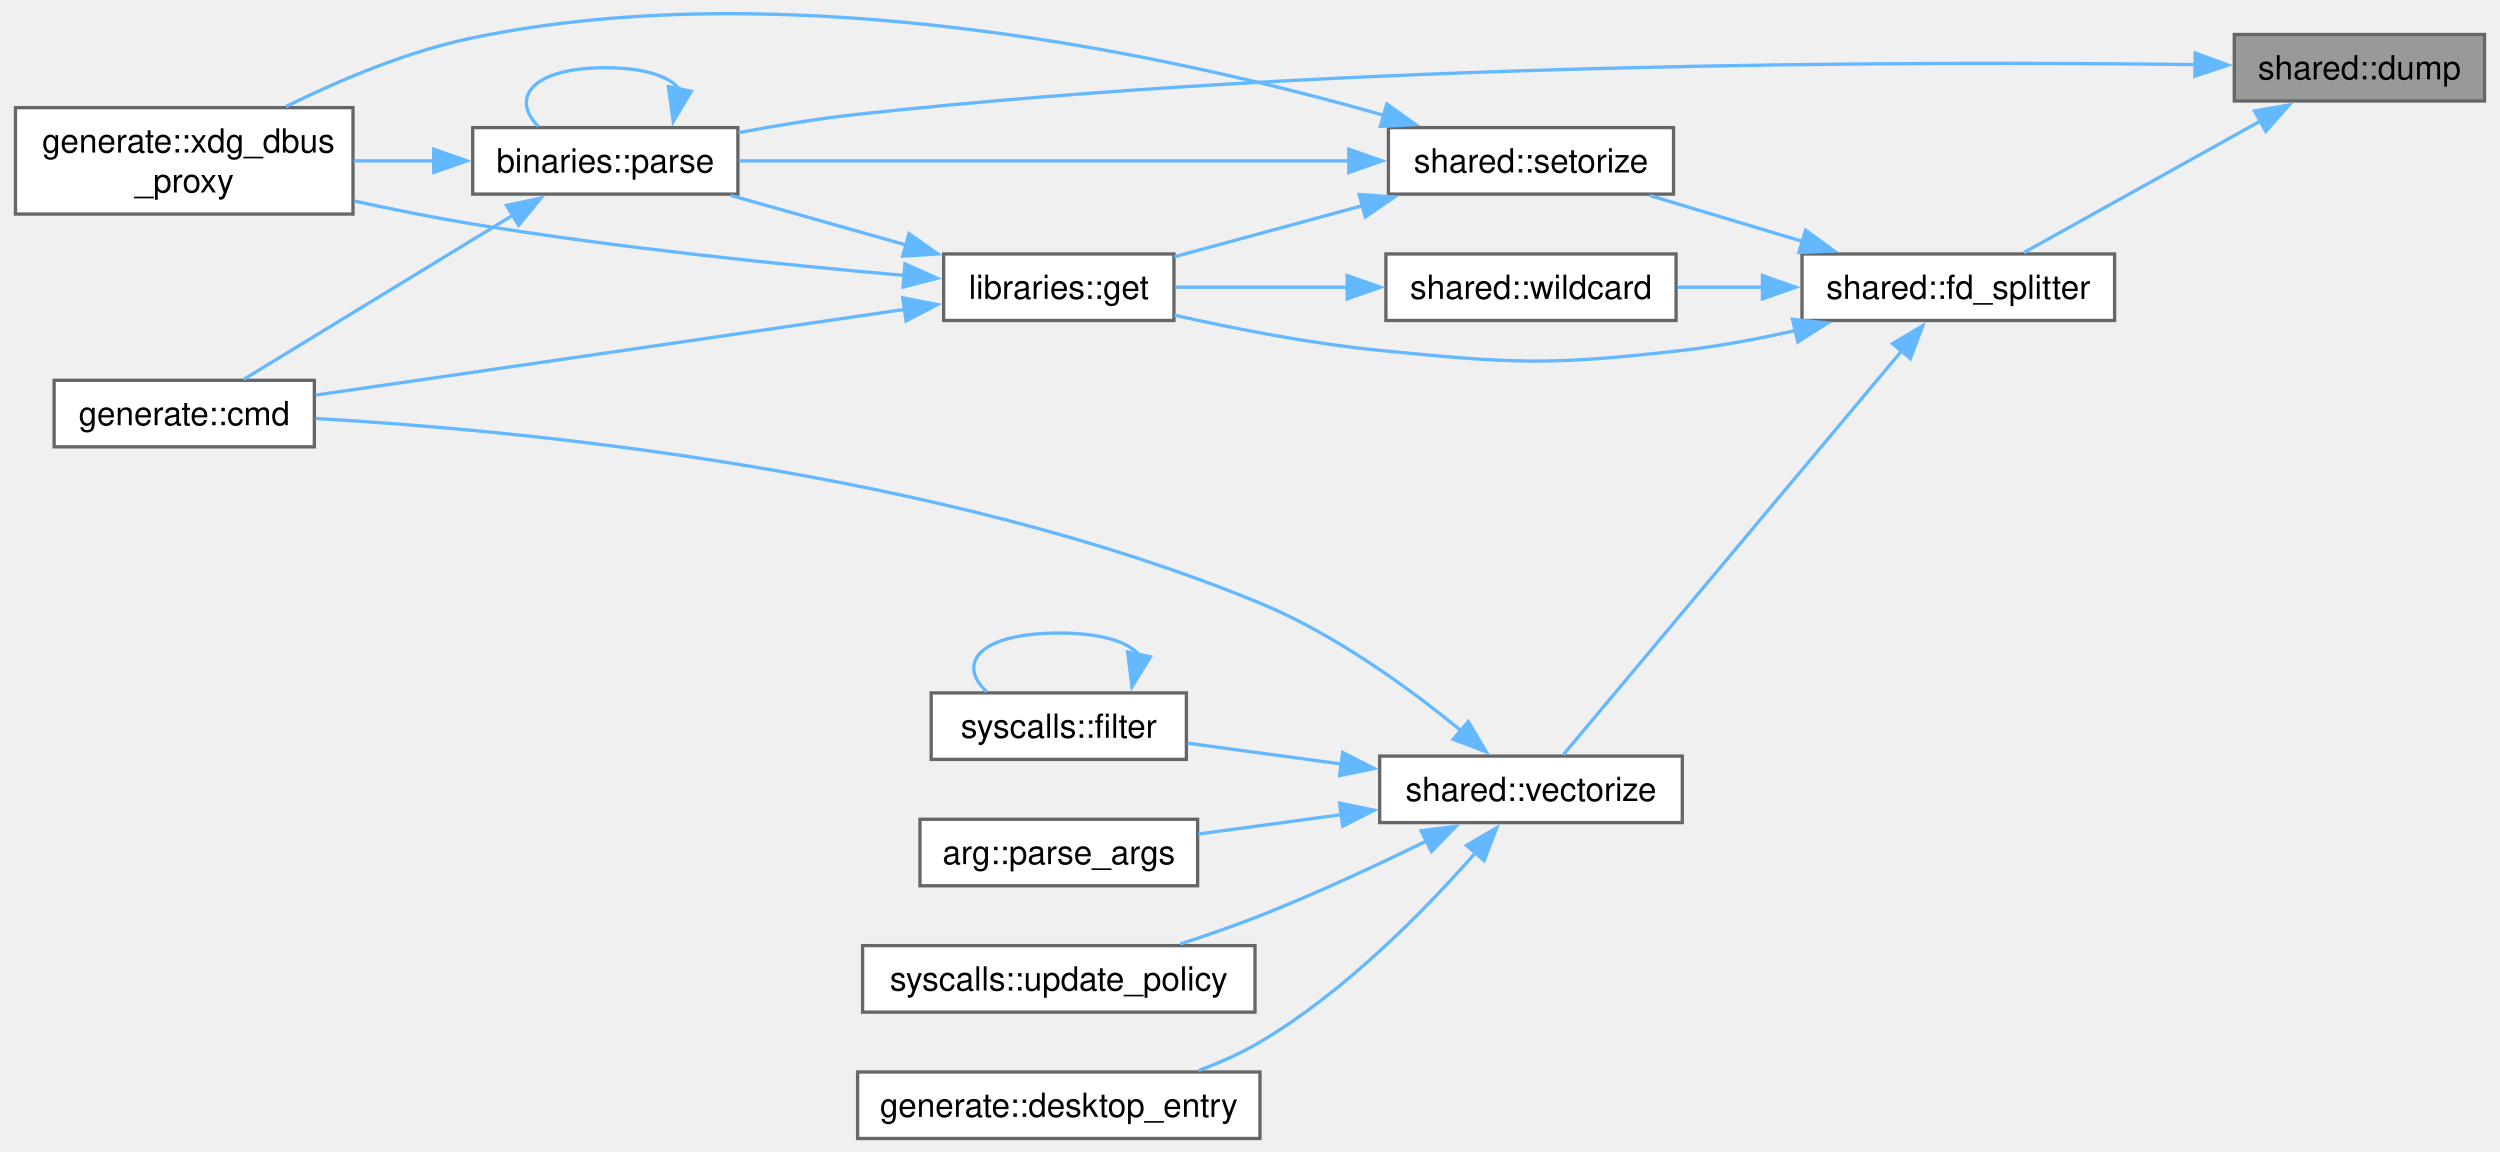
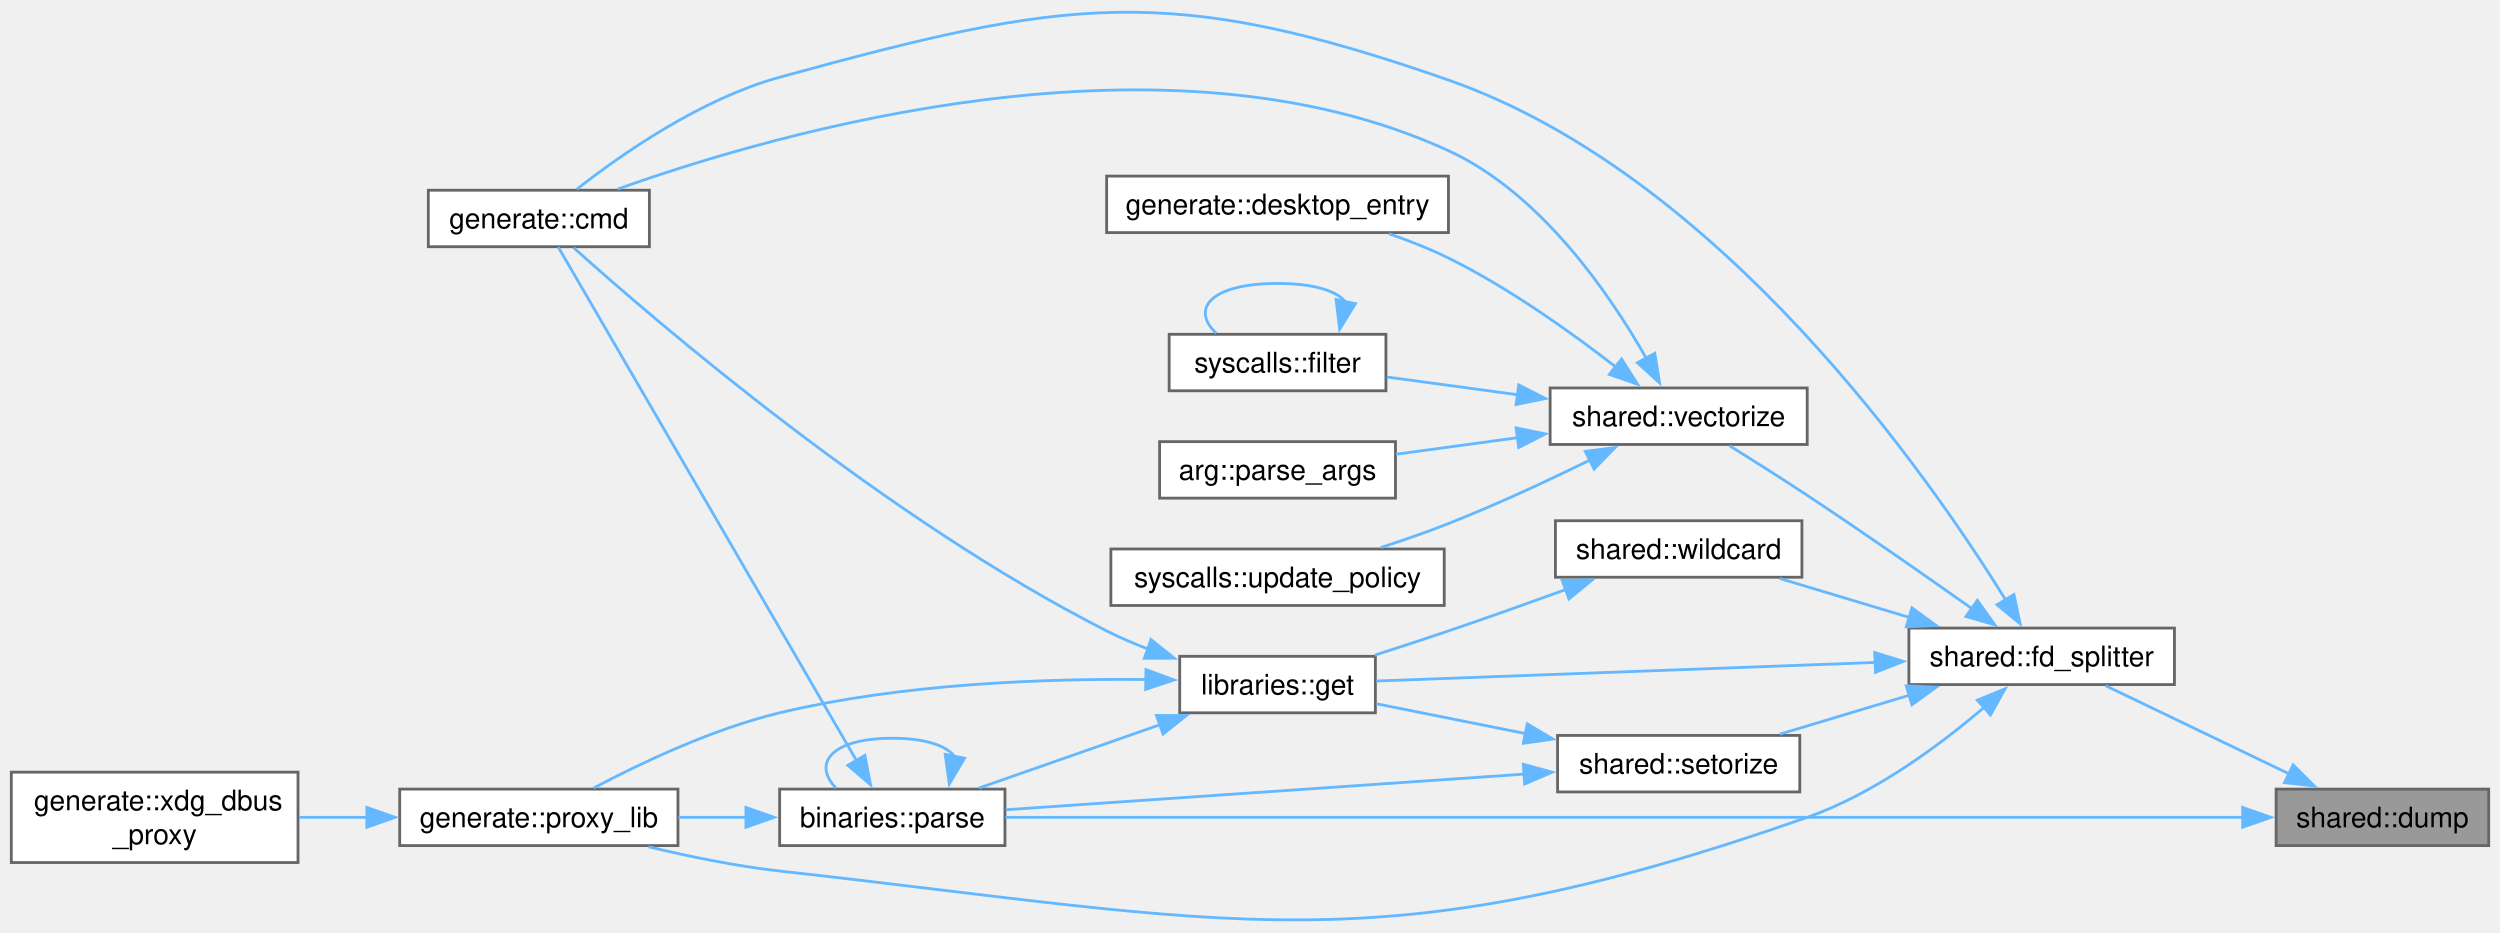
- <svg xmlns="http://www.w3.org/2000/svg" xmlns:xlink="http://www.w3.org/1999/xlink" width="751pt" height="346pt" viewBox="0.00 0.00 750.50 346.37">
-   <g id="graph0" class="graph" transform="scale(1 1) rotate(0) translate(4 342.37)">
+ <svg xmlns="http://www.w3.org/2000/svg" xmlns:xlink="http://www.w3.org/1999/xlink" width="885pt" height="330pt" viewBox="0.00 0.00 885.00 329.58">
+   <g id="graph0" class="graph" transform="scale(1 1) rotate(0) translate(4 325.58)">
    <g id="Node000001" class="node">
      <g id="a_Node000001">
        <a xlink:title="A Blocking Parser that returns the output in a single string.">
-           <polygon fill="#999999" stroke="#666666" points="742.5,-332 667.25,-332 667.25,-312 742.5,-312 742.5,-332" />
-           <text text-anchor="middle" x="704.88" y="-318.5" font-family="Helvetica,sans-Serif" font-size="10.00">shared::dump</text>
+           <polygon fill="#999999" stroke="#666666" points="877,-46.45 801.75,-46.45 801.75,-26.45 877,-26.45 877,-46.45" />
+           <text text-anchor="middle" x="839.38" y="-32.95" font-family="Helvetica,sans-Serif" font-size="10.00">shared::dump</text>
        </a>
      </g>
    </g>
    <g id="Node000002" class="node">
      <g id="a_Node000002">
-         <a xlink:href="namespaceshared.html#a3736db9aa00bd9e0a56aeaf1057066c0" target="_top" xlink:title="Split the contents of an FD.">
-           <polygon fill="white" stroke="#666666" points="631.25,-266 537.25,-266 537.25,-246 631.25,-246 631.25,-266" />
-           <text text-anchor="middle" x="584.25" y="-252.5" font-family="Helvetica,sans-Serif" font-size="10.00">shared::fd_splitter</text>
+         <a xlink:href="namespaceshared.html#a9ed709af90ab0108e5c3a8afdd3e7042" target="_top" xlink:title="Split the contents of an FD.">
+           <polygon fill="white" stroke="#666666" points="765.75,-103.45 671.75,-103.45 671.75,-83.45 765.75,-83.45 765.75,-103.45" />
+           <text text-anchor="middle" x="718.75" y="-89.95" font-family="Helvetica,sans-Serif" font-size="10.00">shared::fd_splitter</text>
        </a>
      </g>
    </g>
    <g id="edge1_Node000001_Node000002" class="edge">
      <g id="a_edge1_Node000001_Node000002">
        <a xlink:title=" ">
-           <path fill="none" stroke="#63b8ff" d="M675.23,-306.06C653.09,-293.75 623.1,-277.06 603.96,-266.41" />
-           <polygon fill="#63b8ff" stroke="#63b8ff" points="673.32,-309 683.76,-310.81 676.72,-302.89 673.32,-309" />
+           <path fill="none" stroke="#63b8ff" d="M806.43,-51.8C785.81,-61.7 759.56,-74.32 741.37,-83.06" />
+           <polygon fill="#63b8ff" stroke="#63b8ff" points="807.76,-55.04 815.25,-47.56 804.72,-48.73 807.76,-55.04" />
        </a>
      </g>
    </g>
    <g id="Node000005" class="node">
      <g id="a_Node000005">
        <a xlink:href="namespacebinaries.html#ac1478c81b2eb2c4ecdba98e92c4e7651" target="_top" xlink:title="Parse a binary to determine dependencies.">
-           <polygon fill="white" stroke="#666666" points="217.25,-304 137.5,-304 137.5,-284 217.25,-284 217.25,-304" />
-           <text text-anchor="middle" x="177.38" y="-290.5" font-family="Helvetica,sans-Serif" font-size="10.00">binaries::parse</text>
-         </a>
-       </g>
-     </g>
-     <g id="edge22_Node000001_Node000005" class="edge">
-       <g id="a_edge22_Node000001_Node000005">
-         <a xlink:title=" ">
-           <path fill="none" stroke="#63b8ff" d="M655.66,-322.94C573.03,-324 399.13,-323.87 253.25,-308 241.55,-306.73 228.93,-304.65 217.46,-302.48" />
-           <polygon fill="#63b8ff" stroke="#63b8ff" points="655.48,-326.44 665.43,-322.8 655.38,-319.44 655.48,-326.44" />
+           <polygon fill="white" stroke="#666666" points="351.75,-46.45 272,-46.45 272,-26.45 351.75,-26.45 351.75,-46.45" />
+           <text text-anchor="middle" x="311.88" y="-32.95" font-family="Helvetica,sans-Serif" font-size="10.00">binaries::parse</text>
+         </a>
+       </g>
+     </g>
+     <g id="edge24_Node000001_Node000005" class="edge">
+       <g id="a_edge24_Node000001_Node000005">
+         <a xlink:title=" ">
+           <path fill="none" stroke="#63b8ff" d="M790.11,-36.45C686.88,-36.45 446.34,-36.45 351.91,-36.45" />
+           <polygon fill="#63b8ff" stroke="#63b8ff" points="789.91,-39.95 799.91,-36.45 789.91,-32.95 789.91,-39.95" />
        </a>
      </g>
    </g>
    <g id="Node000003" class="node">
      <g id="a_Node000003">
-         <a xlink:href="namespacelibraries.html#a4dfd6ab45adf8dc18ea57bc1f88eaedf" target="_top" xlink:title="Recursively resolve all shared-libraries needed by a library.">
-           <polygon fill="white" stroke="#666666" points="348.38,-266 279.12,-266 279.12,-246 348.38,-246 348.38,-266" />
-           <text text-anchor="middle" x="313.75" y="-252.5" font-family="Helvetica,sans-Serif" font-size="10.00">libraries::get</text>
+         <a xlink:href="namespacegenerate.html#a38dcdfdf9293b8aafe77392021d65019" target="_top" xlink:title="Generate the bulk of the main program command.">
+           <polygon fill="white" stroke="#666666" points="225.88,-258.45 147.62,-258.45 147.62,-238.45 225.88,-238.45 225.88,-258.45" />
+           <text text-anchor="middle" x="186.75" y="-244.95" font-family="Helvetica,sans-Serif" font-size="10.00">generate::cmd</text>
        </a>
      </g>
    </g>
    <g id="edge2_Node000002_Node000003" class="edge">
      <g id="a_edge2_Node000002_Node000003">
        <a xlink:title=" ">
-           <path fill="none" stroke="#63b8ff" d="M535.55,-243.02C524.38,-240.52 512.47,-238.28 501.25,-237 461.07,-232.41 450.5,-233.03 410.25,-237 389.56,-239.04 366.7,-243.5 348.54,-247.59" />
-           <polygon fill="#63b8ff" stroke="#63b8ff" points="534.41,-246.35 544.94,-245.24 536.01,-239.54 534.41,-246.35" />
+           <path fill="none" stroke="#63b8ff" d="M706.06,-113.34C678.54,-157.78 604.69,-263.87 508.75,-297.45 409.43,-332.21 373.47,-326.29 272,-298.45 243.95,-290.75 215.78,-271.03 200.17,-258.78" />
+           <polygon fill="#63b8ff" stroke="#63b8ff" points="708.94,-115.34 711.12,-104.97 702.95,-111.71 708.94,-115.34" />
+         </a>
+       </g>
+     </g>
+     <g id="Node000004" class="node">
+       <g id="a_Node000004">
+         <a xlink:href="namespacelibraries.html#a4dfd6ab45adf8dc18ea57bc1f88eaedf" target="_top" xlink:title="Recursively resolve all shared-libraries needed by a library.">
+           <polygon fill="white" stroke="#666666" points="482.88,-93.45 413.62,-93.45 413.62,-73.45 482.88,-73.45 482.88,-93.45" />
+           <text text-anchor="middle" x="448.25" y="-79.95" font-family="Helvetica,sans-Serif" font-size="10.00">libraries::get</text>
+         </a>
+       </g>
+     </g>
+     <g id="edge3_Node000002_Node000004" class="edge">
+       <g id="a_edge3_Node000002_Node000004">
+         <a xlink:title=" ">
+           <path fill="none" stroke="#63b8ff" d="M659.86,-91.29C606.02,-89.29 527.64,-86.37 483.24,-84.71" />
+           <polygon fill="#63b8ff" stroke="#63b8ff" points="659.65,-94.79 669.77,-91.66 659.91,-87.79 659.65,-94.79" />
+         </a>
+       </g>
+     </g>
+     <g id="Node000006" class="node">
+       <g id="a_Node000006">
+         <a xlink:href="namespacegenerate.html#a17cf0da8addab269d21c2c8074d85c4e" target="_top" xlink:title="Setup the Proxy's SOF.">
+           <polygon fill="white" stroke="#666666" points="236,-46.45 137.5,-46.45 137.5,-26.45 236,-26.45 236,-46.45" />
+           <text text-anchor="middle" x="186.75" y="-32.95" font-family="Helvetica,sans-Serif" font-size="10.00">generate::proxy_lib</text>
+         </a>
+       </g>
+     </g>
+     <g id="edge11_Node000002_Node000006" class="edge">
+       <g id="a_edge11_Node000002_Node000006">
+         <a xlink:title=" ">
+           <path fill="none" stroke="#63b8ff" d="M698.67,-75.64C683.04,-62.25 659.69,-44.84 635.75,-36.45 482.98,17.1 432.89,0.47 272,-17.45 256.65,-19.16 240.01,-22.57 225.61,-26.03" />
+           <polygon fill="#63b8ff" stroke="#63b8ff" points="695.98,-77.93 705.78,-81.95 700.62,-72.7 695.98,-77.93" />
+         </a>
+       </g>
+     </g>
+     <g id="Node000008" class="node">
+       <g id="a_Node000008">
+         <a xlink:href="namespaceshared.html#a219683cbcfb575bb29797638cadafb7b" target="_top" xlink:title="A Blocking Parser that splits the output into a set.">
+           <polygon fill="white" stroke="#666666" points="633.12,-65.45 547.38,-65.45 547.38,-45.45 633.12,-45.45 633.12,-65.45" />
+           <text text-anchor="middle" x="590.25" y="-51.95" font-family="Helvetica,sans-Serif" font-size="10.00">shared::setorize</text>
+         </a>
+       </g>
+     </g>
+     <g id="edge12_Node000002_Node000008" class="edge">
+       <g id="a_edge12_Node000002_Node000008">
+         <a xlink:title=" ">
+           <path fill="none" stroke="#63b8ff" d="M672.11,-79.74C656.92,-75.18 640.27,-70.17 626.04,-65.9" />
+           <polygon fill="#63b8ff" stroke="#63b8ff" points="670.81,-83 681.4,-82.53 672.83,-76.3 670.81,-83" />
+         </a>
+       </g>
+     </g>
+     <g id="Node000009" class="node">
+       <g id="a_Node000009">
+         <a xlink:href="namespaceshared.html#ae5d42a7f6819f149991304227a611c78" target="_top" xlink:title="A Blocking Parser that splits the output into a vector.">
+           <polygon fill="white" stroke="#666666" points="635.75,-188.45 544.75,-188.45 544.75,-168.45 635.75,-168.45 635.75,-188.45" />
+           <text text-anchor="middle" x="590.25" y="-174.95" font-family="Helvetica,sans-Serif" font-size="10.00">shared::vectorize</text>
+         </a>
+       </g>
+     </g>
+     <g id="edge15_Node000002_Node000009" class="edge">
+       <g id="a_edge15_Node000002_Node000009">
+         <a xlink:title=" ">
+           <path fill="none" stroke="#63b8ff" d="M694.07,-110.33C677.8,-121.83 655.63,-137.3 635.75,-150.45 626.77,-156.39 616.61,-162.8 608.27,-167.99" />
+           <polygon fill="#63b8ff" stroke="#63b8ff" points="696,-113.26 702.14,-104.62 691.95,-107.55 696,-113.26" />
+         </a>
+       </g>
+     </g>
+     <g id="Node000014" class="node">
+       <g id="a_Node000014">
+         <a xlink:href="namespaceshared.html#a6955b6b671ef8b660a0d6ed018712923" target="_top" xlink:title="Resolve wildcard patterns.">
+           <polygon fill="white" stroke="#666666" points="633.88,-141.45 546.62,-141.45 546.62,-121.45 633.88,-121.45 633.88,-141.45" />
+           <text text-anchor="middle" x="590.25" y="-127.95" font-family="Helvetica,sans-Serif" font-size="10.00">shared::wildcard</text>
+         </a>
+       </g>
+     </g>
+     <g id="edge22_Node000002_Node000014" class="edge">
+       <g id="a_edge22_Node000002_Node000014">
+         <a xlink:title=" ">
+           <path fill="none" stroke="#63b8ff" d="M672.11,-107.16C656.92,-111.72 640.27,-116.72 626.04,-121" />
+           <polygon fill="#63b8ff" stroke="#63b8ff" points="672.83,-110.6 681.4,-104.37 670.81,-103.89 672.83,-110.6" />
+         </a>
+       </g>
+     </g>
+     <g id="edge4_Node000004_Node000003" class="edge">
+       <g id="a_edge4_Node000004_Node000003">
+         <a xlink:title=" ">
+           <path fill="none" stroke="#63b8ff" d="M402.65,-95.94C397.53,-97.89 392.46,-100.06 387.75,-102.45 309.17,-142.35 228.19,-211.97 199.04,-238.12" />
+           <polygon fill="#63b8ff" stroke="#63b8ff" points="403.43,-99.38 411.71,-92.77 401.12,-92.77 403.43,-99.38" />
+         </a>
+       </g>
+     </g>
+     <g id="edge5_Node000004_Node000005" class="edge">
+       <g id="a_edge5_Node000004_Node000005">
+         <a xlink:title=" ">
+           <path fill="none" stroke="#63b8ff" d="M406.75,-69.28C386.12,-62.06 361.47,-53.45 342.61,-46.85" />
+           <polygon fill="#63b8ff" stroke="#63b8ff" points="405.4,-72.52 416,-72.52 407.72,-65.91 405.4,-72.52" />
+         </a>
+       </g>
+     </g>
+     <g id="edge10_Node000004_Node000006" class="edge">
+       <g id="a_edge10_Node000004_Node000006">
+         <a xlink:title=" ">
+           <path fill="none" stroke="#63b8ff" d="M402.08,-85.24C366.31,-85.62 315.32,-83.84 272,-73.45 248.23,-67.75 222.78,-55.64 206.15,-46.83" />
+           <polygon fill="#63b8ff" stroke="#63b8ff" points="401.68,-88.75 411.62,-85.08 401.56,-81.75 401.68,-88.75" />
+         </a>
+       </g>
+     </g>
+     <g id="edge6_Node000005_Node000003" class="edge">
+       <g id="a_edge6_Node000005_Node000003">
+         <a xlink:title=" ">
+           <path fill="none" stroke="#63b8ff" d="M299.2,-56.55C273.5,-100.81 212.76,-205.38 193.63,-238.32" />
+           <polygon fill="#63b8ff" stroke="#63b8ff" points="302.18,-58.39 304.18,-47.98 296.13,-54.87 302.18,-58.39" />
+         </a>
+       </g>
+     </g>
+     <g id="edge7_Node000005_Node000005" class="edge">
+       <g id="a_edge7_Node000005_Node000005">
+         <a xlink:title=" ">
+           <path fill="none" stroke="#63b8ff" d="M333.99,-57.89C331.14,-61.75 323.77,-64.45 311.88,-64.45 290.12,-64.45 283.5,-55.42 291.99,-46.79" />
+           <polygon fill="#63b8ff" stroke="#63b8ff" points="337.46,-57.38 332.05,-48.27 330.6,-58.76 337.46,-57.38" />
+         </a>
+       </g>
+     </g>
+     <g id="edge8_Node000005_Node000006" class="edge">
+       <g id="a_edge8_Node000005_Node000006">
+         <a xlink:title=" ">
+           <path fill="none" stroke="#63b8ff" d="M260.19,-36.45C252.25,-36.45 244.06,-36.45 236.17,-36.45" />
+           <polygon fill="#63b8ff" stroke="#63b8ff" points="260.07,-39.95 270.07,-36.45 260.07,-32.95 260.07,-39.95" />
        </a>
      </g>
    </g>
    <g id="Node000007" class="node">
      <g id="a_Node000007">
-         <a xlink:href="namespaceshared.html#a219683cbcfb575bb29797638cadafb7b" target="_top" xlink:title="A Blocking Parser that splits the output into a set.">
-           <polygon fill="white" stroke="#666666" points="498.62,-304 412.88,-304 412.88,-284 498.62,-284 498.62,-304" />
-           <text text-anchor="middle" x="455.75" y="-290.5" font-family="Helvetica,sans-Serif" font-size="10.00">shared::setorize</text>
-         </a>
-       </g>
-     </g>
-     <g id="edge9_Node000002_Node000007" class="edge">
-       <g id="a_edge9_Node000002_Node000007">
-         <a xlink:title=" ">
-           <path fill="none" stroke="#63b8ff" d="M537.61,-269.71C522.42,-274.27 505.77,-279.28 491.54,-283.55" />
-           <polygon fill="#63b8ff" stroke="#63b8ff" points="538.33,-273.15 546.9,-266.92 536.31,-266.44 538.33,-273.15" />
-         </a>
-       </g>
-     </g>
-     <g id="Node000008" class="node">
-       <g id="a_Node000008">
-         <a xlink:href="namespaceshared.html#ae5d42a7f6819f149991304227a611c78" target="_top" xlink:title="A Blocking Parser that splits the output into a vector.">
-           <polygon fill="white" stroke="#666666" points="501.25,-115 410.25,-115 410.25,-95 501.25,-95 501.25,-115" />
-           <text text-anchor="middle" x="455.75" y="-101.5" font-family="Helvetica,sans-Serif" font-size="10.00">shared::vectorize</text>
-         </a>
-       </g>
-     </g>
-     <g id="edge13_Node000002_Node000008" class="edge">
-       <g id="a_edge13_Node000002_Node000008">
-         <a xlink:title=" ">
-           <path fill="none" stroke="#63b8ff" d="M567.42,-237.11C540.49,-204.96 486.6,-140.63 465.51,-115.45" />
-           <polygon fill="#63b8ff" stroke="#63b8ff" points="564.48,-239.04 573.58,-244.46 569.84,-234.55 564.48,-239.04" />
+         <a xlink:href="namespacegenerate.html#a5c0026523dd30f942c55ad25f1b607b4" target="_top" xlink:title="Spawn an instance of the xdg-dbus-proxy for the application instance.">
+           <polygon fill="white" stroke="#666666" points="101.5,-52.45 0,-52.45 0,-20.45 101.5,-20.45 101.5,-52.45" />
+           <text text-anchor="start" x="8" y="-38.95" font-family="Helvetica,sans-Serif" font-size="10.00">generate::xdg_dbus</text>
+           <text text-anchor="middle" x="50.75" y="-26.95" font-family="Helvetica,sans-Serif" font-size="10.00">_proxy</text>
+         </a>
+       </g>
+     </g>
+     <g id="edge9_Node000006_Node000007" class="edge">
+       <g id="a_edge9_Node000006_Node000007">
+         <a xlink:title=" ">
+           <path fill="none" stroke="#63b8ff" d="M126.08,-36.45C117.99,-36.45 109.76,-36.45 101.86,-36.45" />
+           <polygon fill="#63b8ff" stroke="#63b8ff" points="125.86,-39.95 135.86,-36.45 125.86,-32.95 125.86,-39.95" />
+         </a>
+       </g>
+     </g>
+     <g id="edge13_Node000008_Node000004" class="edge">
+       <g id="a_edge13_Node000008_Node000004">
+         <a xlink:title=" ">
+           <path fill="none" stroke="#63b8ff" d="M536.15,-66.07C518.41,-69.62 499.12,-73.47 483.24,-76.65" />
+           <polygon fill="#63b8ff" stroke="#63b8ff" points="536.64,-69.54 545.76,-64.15 535.27,-62.67 536.64,-69.54" />
+         </a>
+       </g>
+     </g>
+     <g id="edge14_Node000008_Node000005" class="edge">
+       <g id="a_edge14_Node000008_Node000005">
+         <a xlink:title=" ">
+           <path fill="none" stroke="#63b8ff" d="M535.59,-51.76C481.73,-48.06 400.05,-42.44 352.02,-39.14" />
+           <polygon fill="#63b8ff" stroke="#63b8ff" points="535.25,-55.24 545.46,-52.44 535.73,-48.26 535.25,-55.24" />
+         </a>
+       </g>
+     </g>
+     <g id="edge16_Node000009_Node000003" class="edge">
+       <g id="a_edge16_Node000009_Node000003">
+         <a xlink:title=" ">
+           <path fill="none" stroke="#63b8ff" d="M578.78,-198.96C565.84,-221.77 541.46,-257.4 508.75,-272.45 408.49,-318.59 271.87,-279.25 214.67,-258.86" />
+           <polygon fill="#63b8ff" stroke="#63b8ff" points="581.8,-200.72 583.48,-190.26 575.64,-197.4 581.8,-200.72" />
+         </a>
+       </g>
+     </g>
+     <g id="Node000010" class="node">
+       <g id="a_Node000010">
+         <a xlink:href="namespacegenerate.html#aca905bc877bc18f8cb6a2cb1eaec6988" target="_top" xlink:title="Generate a desktop file for the sandbox.">
+           <polygon fill="white" stroke="#666666" points="508.75,-263.45 387.75,-263.45 387.75,-243.45 508.75,-243.45 508.75,-263.45" />
+           <text text-anchor="middle" x="448.25" y="-249.95" font-family="Helvetica,sans-Serif" font-size="10.00">generate::desktop_entry</text>
+         </a>
+       </g>
+     </g>
+     <g id="edge17_Node000009_Node000010" class="edge">
+       <g id="a_edge17_Node000009_Node000010">
+         <a xlink:title=" ">
+           <path fill="none" stroke="#63b8ff" d="M568.07,-195.82C552.44,-207.96 530.24,-223.84 508.75,-234.45 502.14,-237.71 494.84,-240.58 487.69,-243.04" />
+           <polygon fill="#63b8ff" stroke="#63b8ff" points="570.04,-198.72 575.7,-189.77 565.69,-193.24 570.04,-198.72" />
+         </a>
+       </g>
+     </g>
+     <g id="Node000011" class="node">
+       <g id="a_Node000011">
+         <a xlink:href="namespacesyscalls.html#aabdab752b02a21ab92e3af4fabba493b" target="_top" xlink:title="Generate a syscall filter.">
+           <polygon fill="white" stroke="#666666" points="486.62,-207.45 409.88,-207.45 409.88,-187.45 486.62,-187.45 486.62,-207.45" />
+           <text text-anchor="middle" x="448.25" y="-193.95" font-family="Helvetica,sans-Serif" font-size="10.00">syscalls::filter</text>
+         </a>
+       </g>
+     </g>
+     <g id="edge18_Node000009_Node000011" class="edge">
+       <g id="a_edge18_Node000009_Node000011">
+         <a xlink:title=" ">
+           <path fill="none" stroke="#63b8ff" d="M533.42,-186.02C517.81,-188.14 501.22,-190.39 486.93,-192.33" />
+           <polygon fill="#63b8ff" stroke="#63b8ff" points="533.63,-189.53 543.07,-184.72 532.69,-182.59 533.63,-189.53" />
+         </a>
+       </g>
+     </g>
+     <g id="Node000012" class="node">
+       <g id="a_Node000012">
+         <a xlink:href="namespacearg.html#a9da86862acc776f92533ebac921afc40" target="_top" xlink:title="Parse command line arguments.">
+           <polygon fill="white" stroke="#666666" points="490,-169.45 406.5,-169.45 406.5,-149.45 490,-149.45 490,-169.45" />
+           <text text-anchor="middle" x="448.25" y="-155.95" font-family="Helvetica,sans-Serif" font-size="10.00">arg::parse_args</text>
+         </a>
+       </g>
+     </g>
+     <g id="edge20_Node000009_Node000012" class="edge">
+       <g id="a_edge20_Node000009_Node000012">
+         <a xlink:title=" ">
+           <path fill="none" stroke="#63b8ff" d="M533.25,-170.85C518.87,-168.9 503.65,-166.83 490.19,-165" />
+           <polygon fill="#63b8ff" stroke="#63b8ff" points="532.69,-174.3 543.07,-172.18 533.63,-167.37 532.69,-174.3" />
        </a>
      </g>
    </g>
    <g id="Node000013" class="node">
      <g id="a_Node000013">
-         <a xlink:href="namespaceshared.html#a6955b6b671ef8b660a0d6ed018712923" target="_top" xlink:title="Resolve wildcard patterns.">
-           <polygon fill="white" stroke="#666666" points="499.38,-266 412.12,-266 412.12,-246 499.38,-246 499.38,-266" />
-           <text text-anchor="middle" x="455.75" y="-252.5" font-family="Helvetica,sans-Serif" font-size="10.00">shared::wildcard</text>
-         </a>
-       </g>
-     </g>
-     <g id="edge20_Node000002_Node000013" class="edge">
-       <g id="a_edge20_Node000002_Node000013">
-         <a xlink:title=" ">
-           <path fill="none" stroke="#63b8ff" d="M525.59,-256C516.9,-256 508.08,-256 499.77,-256" />
-           <polygon fill="#63b8ff" stroke="#63b8ff" points="525.35,-259.5 535.35,-256 525.35,-252.5 525.35,-259.5" />
-         </a>
-       </g>
-     </g>
-     <g id="Node000004" class="node">
-       <g id="a_Node000004">
-         <a xlink:href="namespacegenerate.html#a38dcdfdf9293b8aafe77392021d65019" target="_top" xlink:title="Generate the bulk of the main program command.">
-           <polygon fill="white" stroke="#666666" points="89.88,-228 11.62,-228 11.62,-208 89.88,-208 89.88,-228" />
-           <text text-anchor="middle" x="50.75" y="-214.5" font-family="Helvetica,sans-Serif" font-size="10.00">generate::cmd</text>
-         </a>
-       </g>
-     </g>
-     <g id="edge3_Node000003_Node000004" class="edge">
-       <g id="a_edge3_Node000003_Node000004">
-         <a xlink:title=" ">
-           <path fill="none" stroke="#63b8ff" d="M267.56,-249.36C251.66,-247.03 233.66,-244.39 217.25,-242 173.72,-235.65 123.75,-228.41 90.21,-223.56" />
-           <polygon fill="#63b8ff" stroke="#63b8ff" points="266.82,-252.79 277.22,-250.78 267.84,-245.86 266.82,-252.79" />
-         </a>
-       </g>
-     </g>
-     <g id="edge4_Node000003_Node000005" class="edge">
-       <g id="a_edge4_Node000003_Node000005">
-         <a xlink:title=" ">
-           <path fill="none" stroke="#63b8ff" d="M267.94,-268.67C250.78,-273.53 231.42,-279 215.1,-283.61" />
-           <polygon fill="#63b8ff" stroke="#63b8ff" points="268.71,-272.09 277.39,-266 266.81,-265.35 268.71,-272.09" />
-         </a>
-       </g>
-     </g>
-     <g id="Node000006" class="node">
-       <g id="a_Node000006">
-         <a xlink:href="namespacegenerate.html#a5c0026523dd30f942c55ad25f1b607b4" target="_top" xlink:title="Spawn an instance of the xdg-dbus-proxy for the application instance.">
-           <polygon fill="white" stroke="#666666" points="101.5,-310 0,-310 0,-278 101.5,-278 101.5,-310" />
-           <text text-anchor="start" x="8" y="-296.5" font-family="Helvetica,sans-Serif" font-size="10.00">generate::xdg_dbus</text>
-           <text text-anchor="middle" x="50.75" y="-284.5" font-family="Helvetica,sans-Serif" font-size="10.00">_proxy</text>
-         </a>
-       </g>
-     </g>
-     <g id="edge8_Node000003_Node000006" class="edge">
-       <g id="a_edge8_Node000003_Node000006">
-         <a xlink:title=" ">
-           <path fill="none" stroke="#63b8ff" d="M267.25,-259.55C231.76,-262.65 181.32,-267.79 137.5,-275 125.91,-276.91 113.54,-279.38 101.9,-281.92" />
-           <polygon fill="#63b8ff" stroke="#63b8ff" points="267.5,-263.04 277.17,-258.7 266.91,-256.07 267.5,-263.04" />
-         </a>
-       </g>
-     </g>
-     <g id="edge5_Node000005_Node000004" class="edge">
-       <g id="a_edge5_Node000005_Node000004">
-         <a xlink:title=" ">
-           <path fill="none" stroke="#63b8ff" d="M149.53,-277.63C124.97,-262.65 89.4,-240.96 68.61,-228.28" />
-           <polygon fill="#63b8ff" stroke="#63b8ff" points="147.66,-280.59 158.02,-282.8 151.3,-274.61 147.66,-280.59" />
-         </a>
-       </g>
-     </g>
-     <g id="edge6_Node000005_Node000005" class="edge">
-       <g id="a_edge6_Node000005_Node000005">
-         <a xlink:title=" ">
-           <path fill="none" stroke="#63b8ff" d="M199.76,-315.44C196.87,-319.3 189.41,-322 177.38,-322 155.36,-322 148.66,-312.98 157.26,-304.34" />
-           <polygon fill="#63b8ff" stroke="#63b8ff" points="203.22,-314.92 197.8,-305.82 196.36,-316.32 203.22,-314.92" />
-         </a>
-       </g>
-     </g>
-     <g id="edge7_Node000005_Node000006" class="edge">
-       <g id="a_edge7_Node000005_Node000006">
-         <a xlink:title=" ">
-           <path fill="none" stroke="#63b8ff" d="M125.86,-294C117.89,-294 109.66,-294 101.7,-294" />
-           <polygon fill="#63b8ff" stroke="#63b8ff" points="125.77,-297.5 135.77,-294 125.77,-290.5 125.77,-297.5" />
-         </a>
-       </g>
-     </g>
-     <g id="edge10_Node000007_Node000003" class="edge">
-       <g id="a_edge10_Node000007_Node000003">
-         <a xlink:title=" ">
-           <path fill="none" stroke="#63b8ff" d="M405.08,-280.52C386.33,-275.43 365.45,-269.76 348.49,-265.16" />
-           <polygon fill="#63b8ff" stroke="#63b8ff" points="404.1,-283.88 414.66,-283.12 405.93,-277.12 404.1,-283.88" />
-         </a>
-       </g>
-     </g>
-     <g id="edge11_Node000007_Node000005" class="edge">
-       <g id="a_edge11_Node000007_Node000005">
-         <a xlink:title=" ">
-           <path fill="none" stroke="#63b8ff" d="M401.09,-294C347.23,-294 265.55,-294 217.52,-294" />
-           <polygon fill="#63b8ff" stroke="#63b8ff" points="400.96,-297.5 410.96,-294 400.96,-290.5 400.96,-297.5" />
-         </a>
-       </g>
-     </g>
-     <g id="edge12_Node000007_Node000006" class="edge">
-       <g id="a_edge12_Node000007_Node000006">
-         <a xlink:title=" ">
-           <path fill="none" stroke="#63b8ff" d="M411.67,-307.65C350.3,-325.16 234.38,-351.01 137.5,-331 117.97,-326.97 97.41,-318.27 81.32,-310.32" />
-           <polygon fill="#63b8ff" stroke="#63b8ff" points="412.41,-311.09 421.03,-304.92 410.45,-304.37 412.41,-311.09" />
-         </a>
-       </g>
-     </g>
-     <g id="edge14_Node000008_Node000004" class="edge">
-       <g id="a_edge14_Node000008_Node000004">
-         <a xlink:title=" ">
-           <path fill="none" stroke="#63b8ff" d="M434.78,-122.6C419.32,-135.27 396.8,-151.7 374.25,-161 277.15,-201.07 152.23,-212.99 90.22,-216.52" />
-           <polygon fill="#63b8ff" stroke="#63b8ff" points="436.89,-125.4 442.28,-116.28 432.38,-120.05 436.89,-125.4" />
-         </a>
-       </g>
-     </g>
-     <g id="Node000009" class="node">
-       <g id="a_Node000009">
-         <a xlink:href="namespacegenerate.html#aca905bc877bc18f8cb6a2cb1eaec6988" target="_top" xlink:title="Generate a desktop file for the sandbox.">
-           <polygon fill="white" stroke="#666666" points="374.25,-20 253.25,-20 253.25,0 374.25,0 374.25,-20" />
-           <text text-anchor="middle" x="313.75" y="-6.5" font-family="Helvetica,sans-Serif" font-size="10.00">generate::desktop_entry</text>
-         </a>
-       </g>
-     </g>
-     <g id="edge15_Node000008_Node000009" class="edge">
-       <g id="a_edge15_Node000008_Node000009">
-         <a xlink:title=" ">
-           <path fill="none" stroke="#63b8ff" d="M439.1,-85.99C424.09,-68.88 399.95,-44.16 374.25,-29 368.55,-25.64 362.19,-22.8 355.81,-20.43" />
-           <polygon fill="#63b8ff" stroke="#63b8ff" points="436.32,-88.13 445.47,-93.46 441.64,-83.58 436.32,-88.13" />
-         </a>
-       </g>
-     </g>
-     <g id="Node000010" class="node">
-       <g id="a_Node000010">
-         <a xlink:href="namespacesyscalls.html#aabdab752b02a21ab92e3af4fabba493b" target="_top" xlink:title="Generate a syscall filter.">
-           <polygon fill="white" stroke="#666666" points="352.12,-134 275.38,-134 275.38,-114 352.12,-114 352.12,-134" />
-           <text text-anchor="middle" x="313.75" y="-120.5" font-family="Helvetica,sans-Serif" font-size="10.00">syscalls::filter</text>
-         </a>
-       </g>
-     </g>
-     <g id="edge16_Node000008_Node000010" class="edge">
-       <g id="a_edge16_Node000008_Node000010">
-         <a xlink:title=" ">
-           <path fill="none" stroke="#63b8ff" d="M398.92,-112.58C383.31,-114.69 366.72,-116.95 352.43,-118.89" />
-           <polygon fill="#63b8ff" stroke="#63b8ff" points="399.13,-116.08 408.57,-111.27 398.19,-109.14 399.13,-116.08" />
-         </a>
-       </g>
-     </g>
-     <g id="Node000011" class="node">
-       <g id="a_Node000011">
-         <a xlink:href="namespacearg.html#a9da86862acc776f92533ebac921afc40" target="_top" xlink:title="Parse command line arguments.">
-           <polygon fill="white" stroke="#666666" points="355.5,-96 272,-96 272,-76 355.5,-76 355.5,-96" />
-           <text text-anchor="middle" x="313.75" y="-82.5" font-family="Helvetica,sans-Serif" font-size="10.00">arg::parse_args</text>
-         </a>
-       </g>
-     </g>
-     <g id="edge18_Node000008_Node000011" class="edge">
-       <g id="a_edge18_Node000008_Node000011">
-         <a xlink:title=" ">
-           <path fill="none" stroke="#63b8ff" d="M398.75,-97.4C384.37,-95.45 369.15,-93.38 355.69,-91.56" />
-           <polygon fill="#63b8ff" stroke="#63b8ff" points="398.19,-100.86 408.57,-98.73 399.13,-93.92 398.19,-100.86" />
-         </a>
-       </g>
-     </g>
-     <g id="Node000012" class="node">
-       <g id="a_Node000012">
        <a xlink:href="namespacesyscalls.html#a501461c3842033cfab85ba4b8f328ed8" target="_top" xlink:title="Append an existing policy with newly discovered syscalls.">
-           <polygon fill="white" stroke="#666666" points="372.75,-58 254.75,-58 254.75,-38 372.75,-38 372.75,-58" />
-           <text text-anchor="middle" x="313.75" y="-44.5" font-family="Helvetica,sans-Serif" font-size="10.00">syscalls::update_policy</text>
-         </a>
-       </g>
-     </g>
-     <g id="edge19_Node000008_Node000012" class="edge">
-       <g id="a_edge19_Node000008_Node000012">
-         <a xlink:title=" ">
-           <path fill="none" stroke="#63b8ff" d="M424.39,-89.51C409.49,-82.2 391.14,-73.65 374.25,-67 366.58,-63.98 358.22,-61.08 350.26,-58.49" />
-           <polygon fill="#63b8ff" stroke="#63b8ff" points="422.69,-92.57 433.21,-93.89 425.81,-86.3 422.69,-92.57" />
-         </a>
-       </g>
-     </g>
-     <g id="edge17_Node000010_Node000010" class="edge">
-       <g id="a_edge17_Node000010_Node000010">
-         <a xlink:title=" ">
-           <path fill="none" stroke="#63b8ff" d="M337.85,-145.44C334.75,-149.3 326.71,-152 313.75,-152 290.04,-152 282.82,-142.98 292.08,-134.34" />
-           <polygon fill="#63b8ff" stroke="#63b8ff" points="341.3,-144.84 335.74,-135.82 334.47,-146.33 341.3,-144.84" />
-         </a>
-       </g>
-     </g>
-     <g id="edge21_Node000013_Node000003" class="edge">
-       <g id="a_edge21_Node000013_Node000003">
-         <a xlink:title=" ">
-           <path fill="none" stroke="#63b8ff" d="M400.76,-256C383.3,-256 364.43,-256 348.83,-256" />
-           <polygon fill="#63b8ff" stroke="#63b8ff" points="400.47,-259.5 410.47,-256 400.47,-252.5 400.47,-259.5" />
+           <polygon fill="white" stroke="#666666" points="507.25,-131.45 389.25,-131.45 389.25,-111.45 507.25,-111.45 507.25,-131.45" />
+           <text text-anchor="middle" x="448.25" y="-117.95" font-family="Helvetica,sans-Serif" font-size="10.00">syscalls::update_policy</text>
+         </a>
+       </g>
+     </g>
+     <g id="edge21_Node000009_Node000013" class="edge">
+       <g id="a_edge21_Node000009_Node000013">
+         <a xlink:title=" ">
+           <path fill="none" stroke="#63b8ff" d="M558.89,-162.95C543.99,-155.65 525.64,-147.1 508.75,-140.45 501.08,-137.43 492.72,-134.53 484.76,-131.94" />
+           <polygon fill="#63b8ff" stroke="#63b8ff" points="557.19,-166.02 567.71,-167.33 560.31,-159.75 557.19,-166.02" />
+         </a>
+       </g>
+     </g>
+     <g id="edge19_Node000011_Node000011" class="edge">
+       <g id="a_edge19_Node000011_Node000011">
+         <a xlink:title=" ">
+           <path fill="none" stroke="#63b8ff" d="M472.35,-218.89C469.25,-222.75 461.21,-225.45 448.25,-225.45 424.54,-225.45 417.32,-216.42 426.58,-207.79" />
+           <polygon fill="#63b8ff" stroke="#63b8ff" points="475.8,-218.28 470.24,-209.26 468.97,-219.78 475.8,-218.28" />
+         </a>
+       </g>
+     </g>
+     <g id="edge23_Node000014_Node000004" class="edge">
+       <g id="a_edge23_Node000014_Node000004">
+         <a xlink:title=" ">
+           <path fill="none" stroke="#63b8ff" d="M550.4,-117.13C537.22,-112.35 522.38,-107.08 508.75,-102.45 500.33,-99.59 491.2,-96.61 482.68,-93.88" />
+           <polygon fill="#63b8ff" stroke="#63b8ff" points="549.01,-120.34 559.6,-120.48 551.4,-113.77 549.01,-120.34" />
        </a>
      </g>
    </g>
  </g>
</svg>
